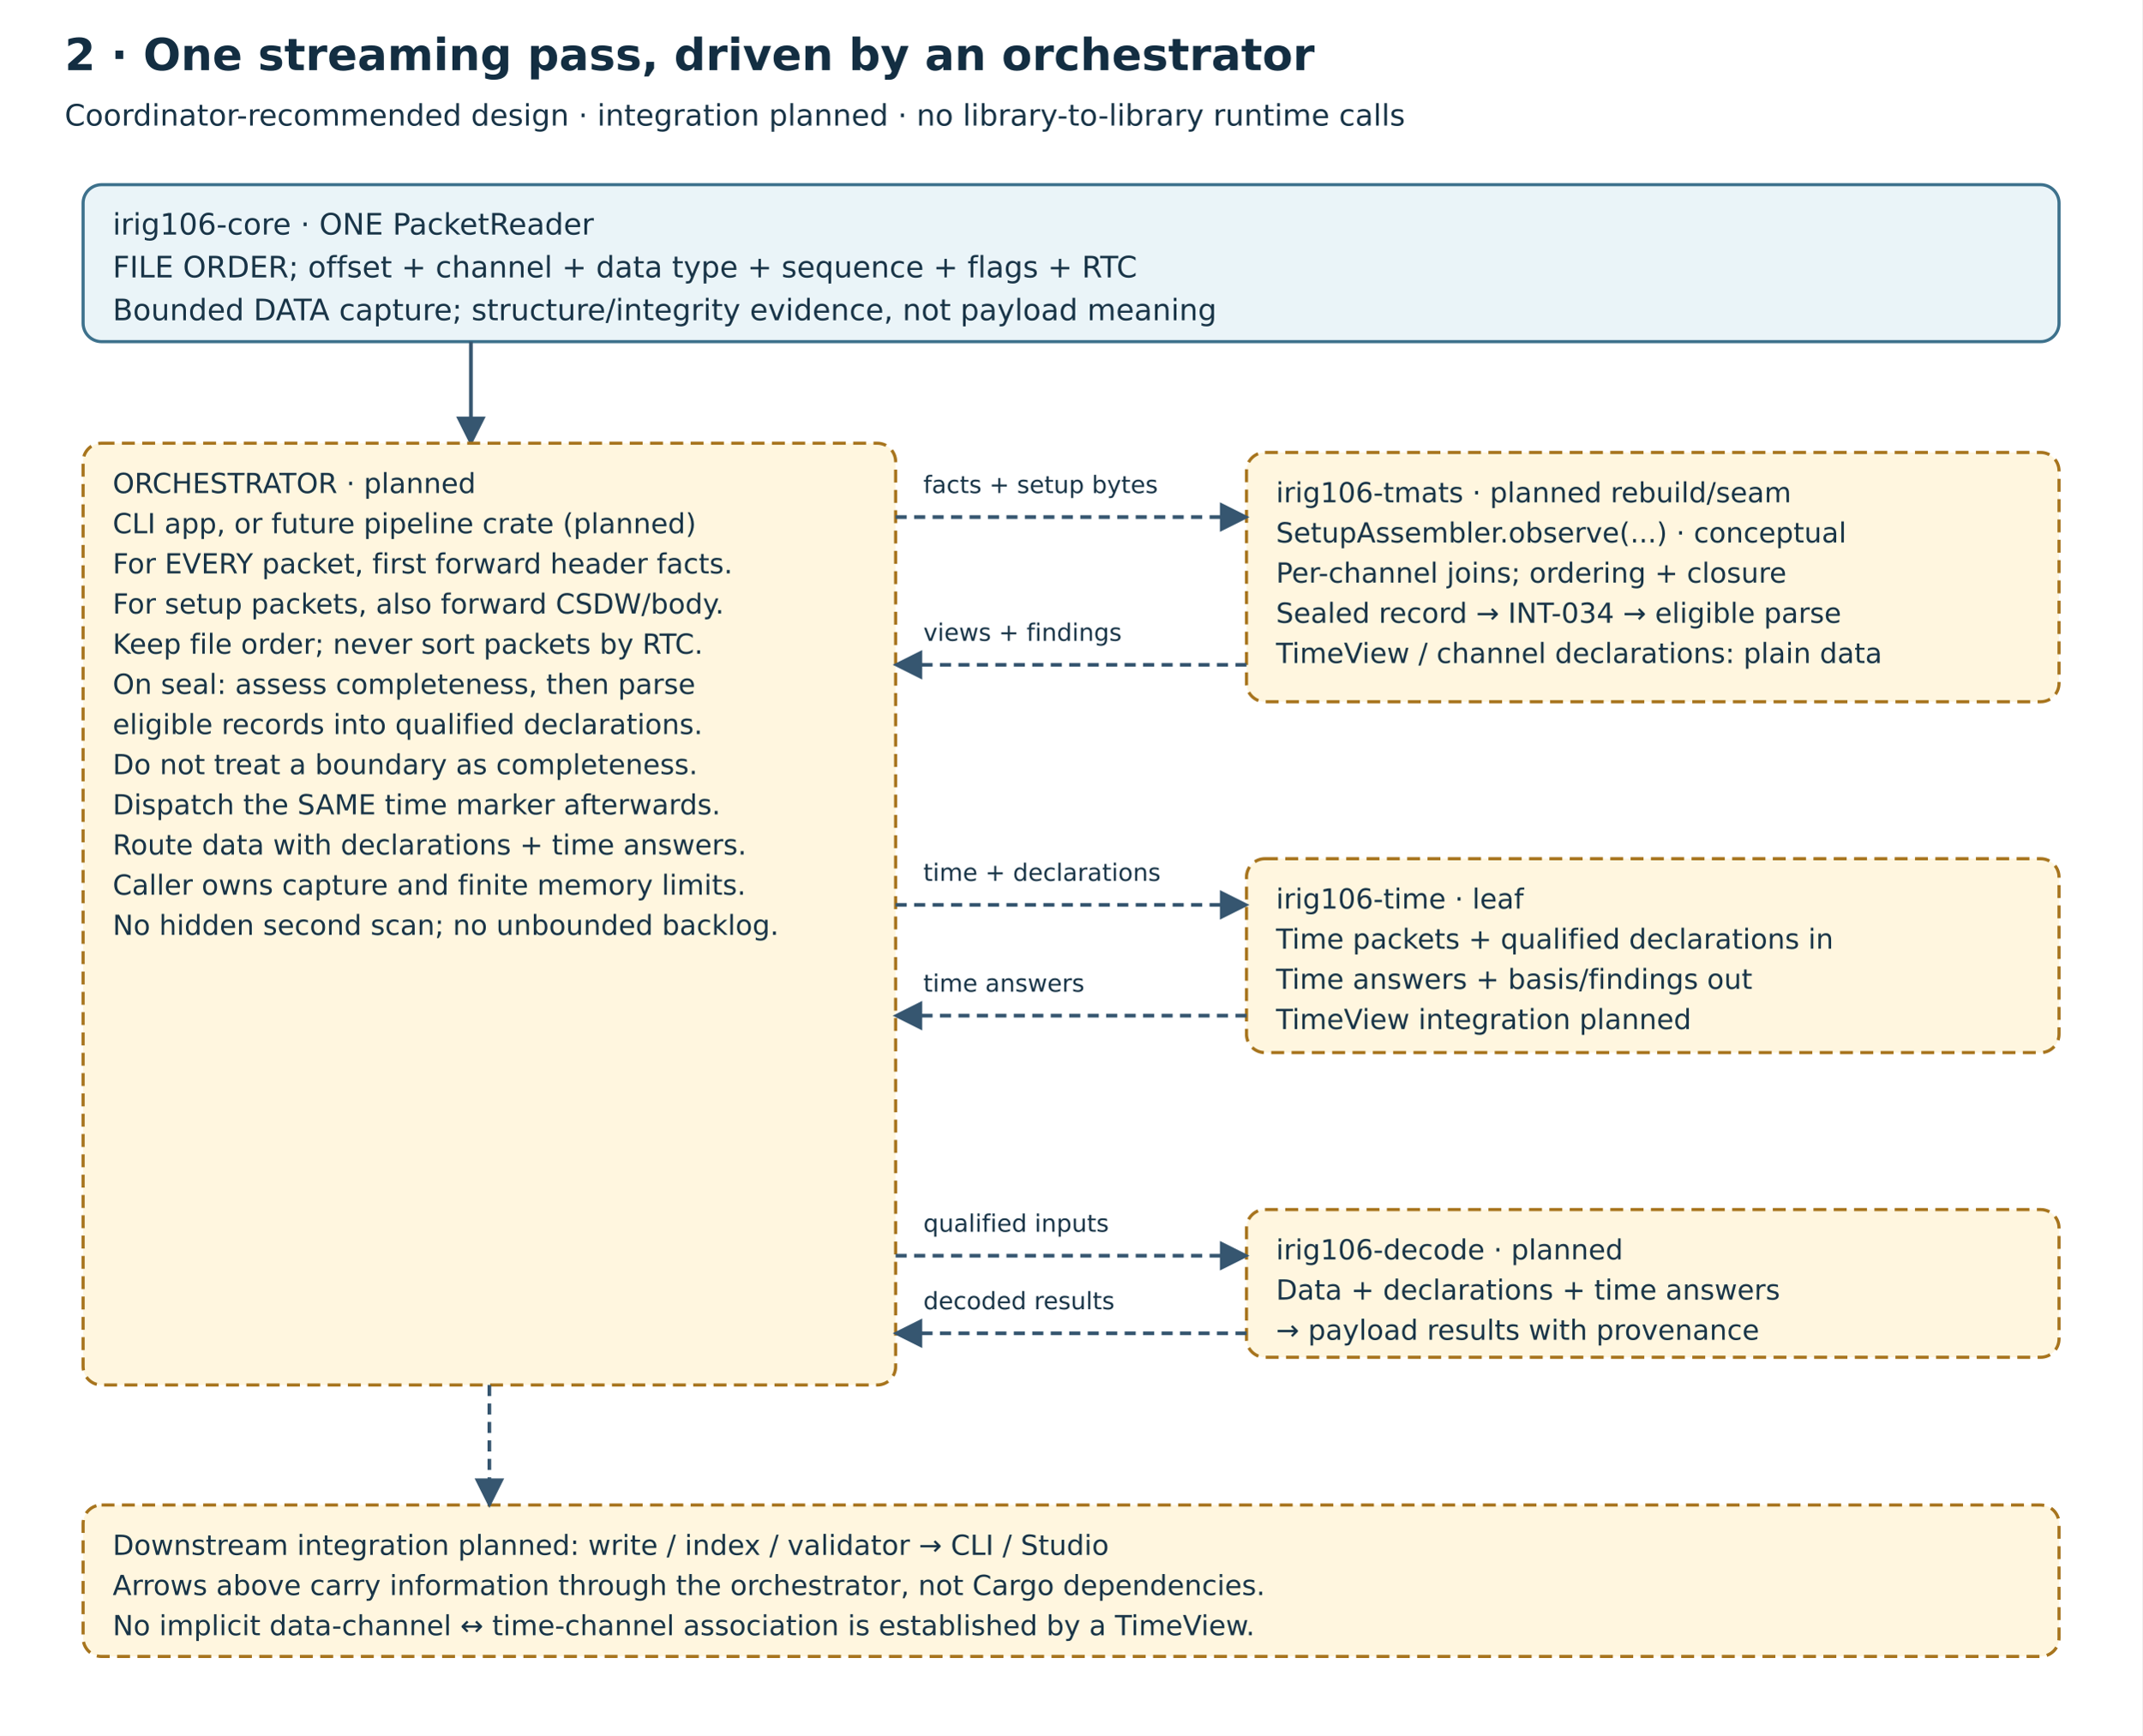
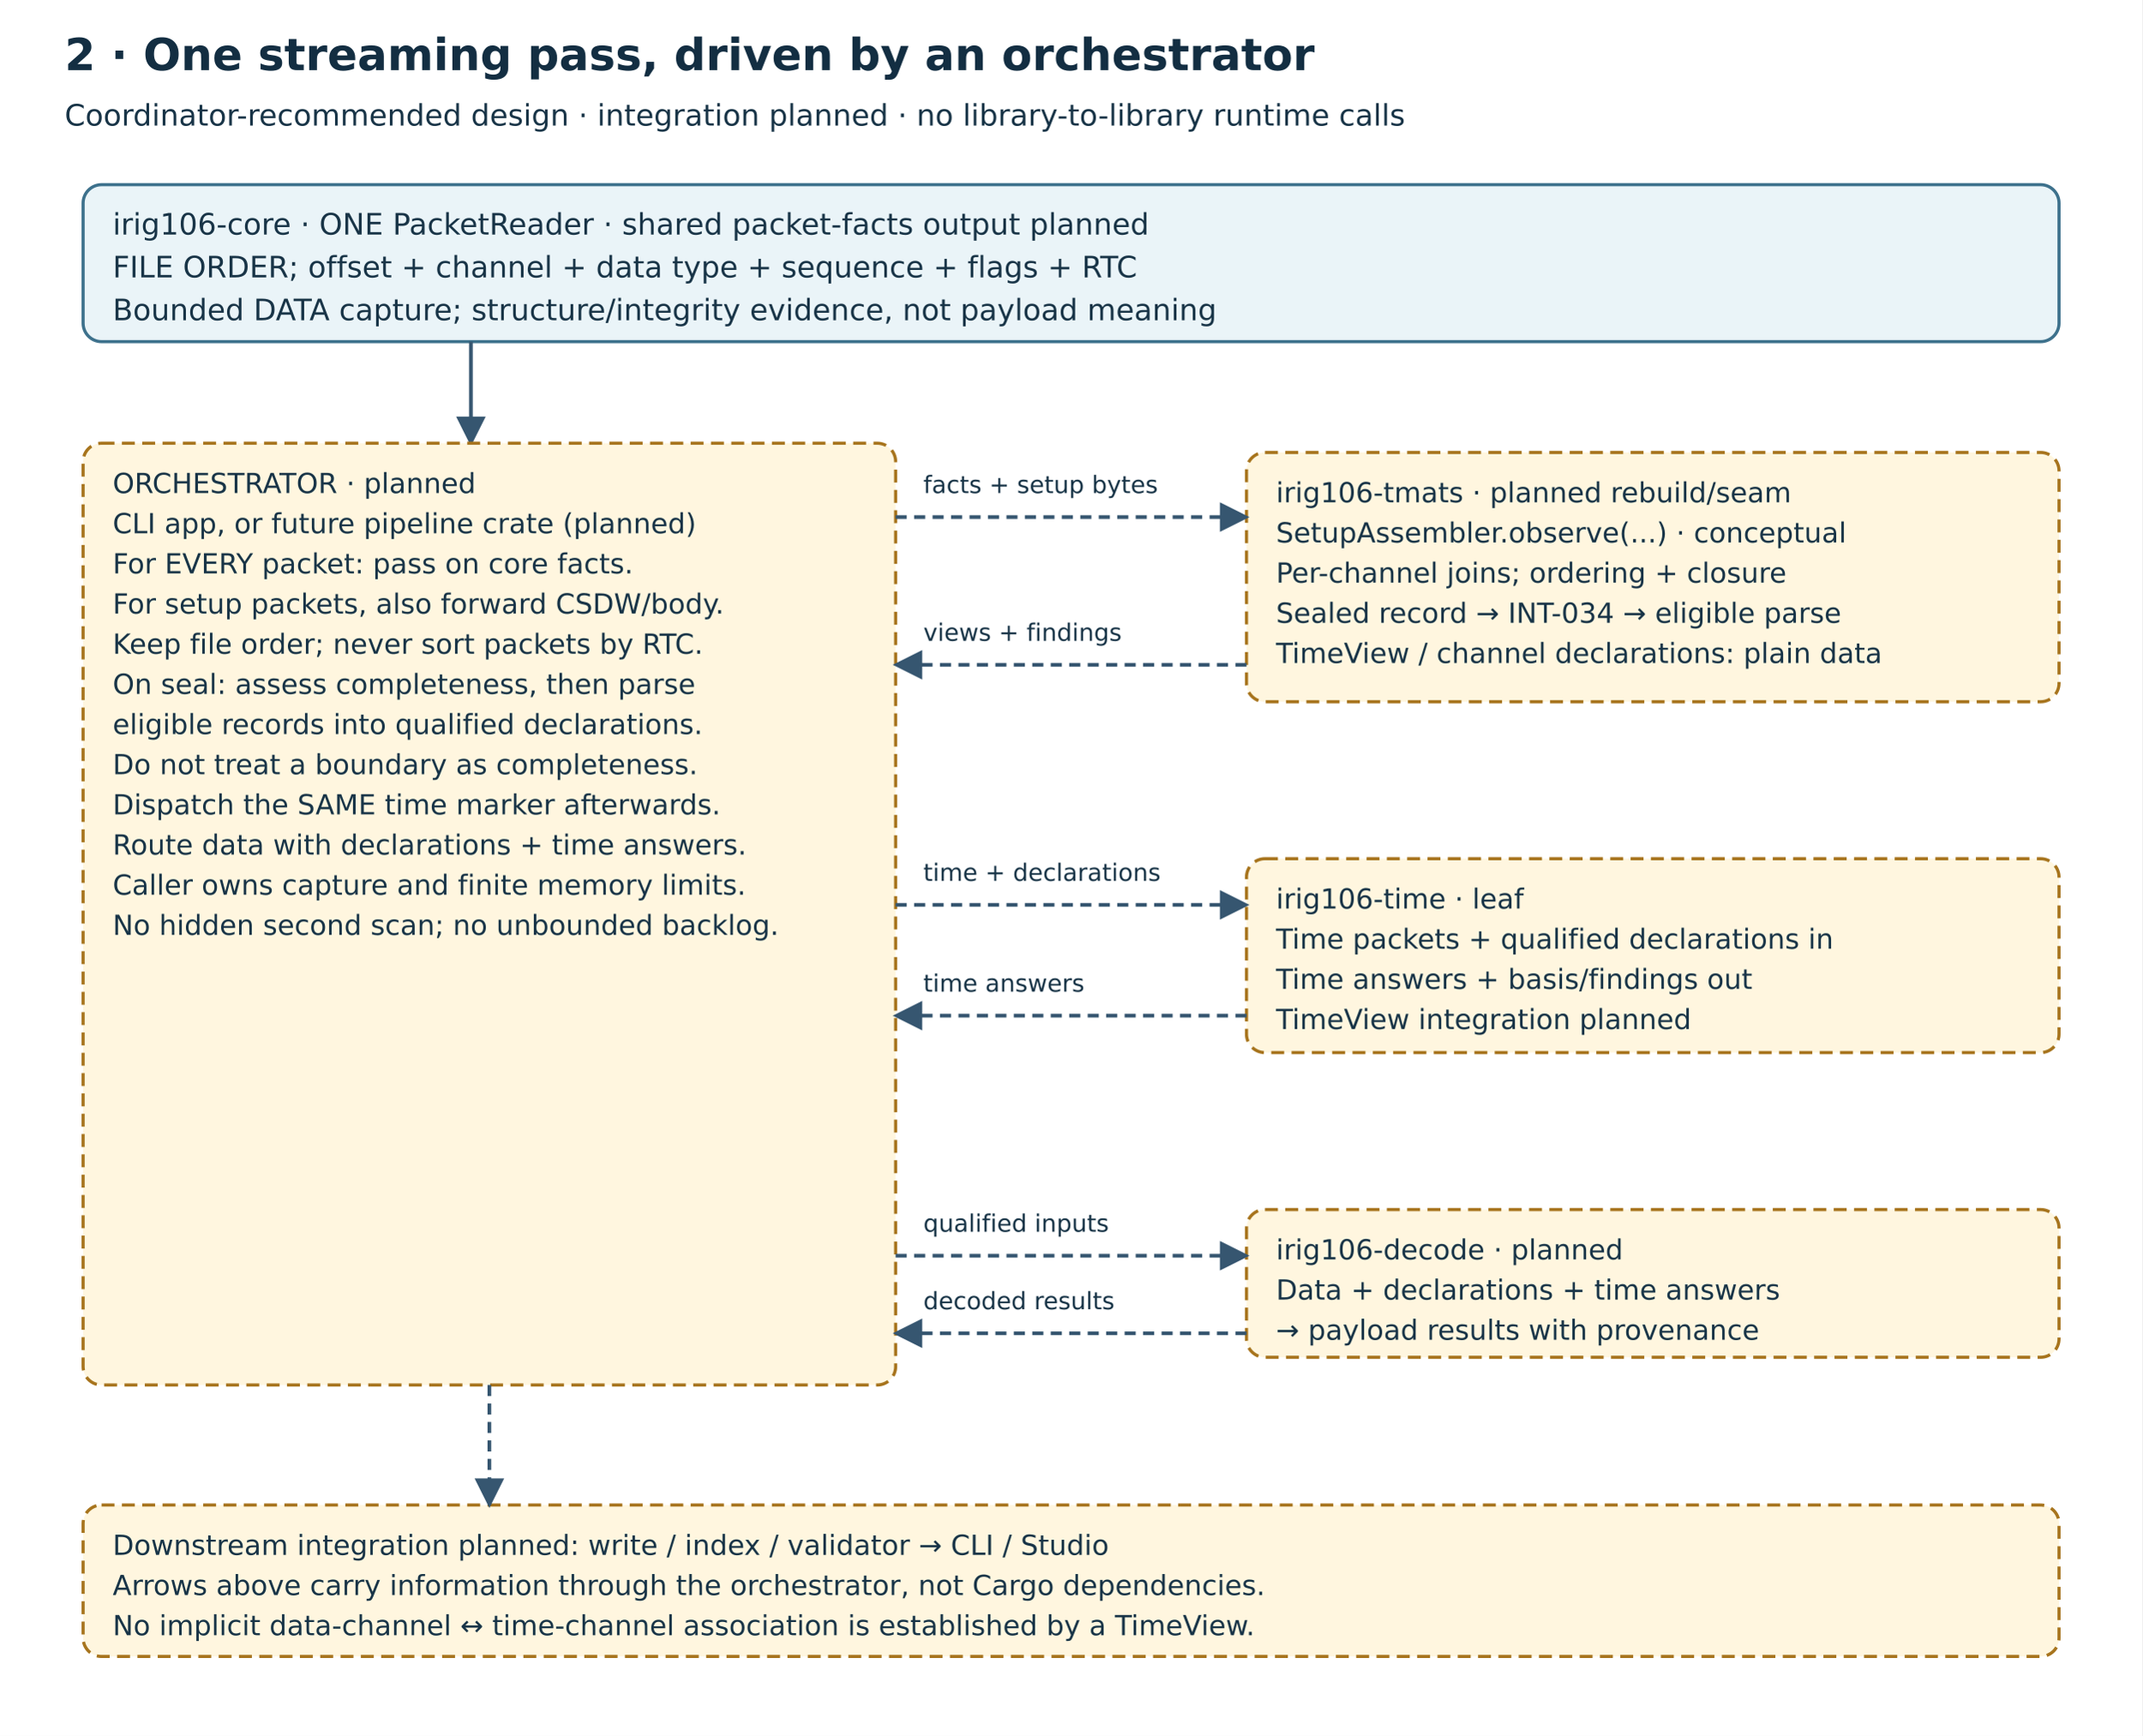
<svg xmlns="http://www.w3.org/2000/svg" width="1160" height="940" viewBox="0 0 1160 940" role="img" aria-labelledby="title desc">
  <defs>
    <marker id="arrow" viewBox="0 0 10 10" refX="9" refY="5" markerWidth="8" markerHeight="8" orient="auto-start-reverse">
      <path d="M 0 0 L 10 5 L 0 10 z" fill="#365670" />
    </marker>
  </defs>
  <rect width="1160" height="940" fill="#fff" />
  <text x="35" y="38" font-family="DejaVu Sans, sans-serif" font-size="24" fill="#132e42" font-weight="bold">
    <tspan x="35" dy="0">2 · One streaming pass, driven by an orchestrator</tspan>
  </text>
  <text x="35" y="68" font-family="DejaVu Sans, sans-serif" font-size="16" fill="#183447">
    <tspan x="35" dy="0">Coordinator-recommended design · integration planned · no library-to-library runtime calls</tspan>
  </text>
  <rect x="45" y="100" width="1070" height="85" rx="10" fill="#eaf4f8" stroke="#3d718c" stroke-width="1.7" />
  <text x="61" y="127" font-family="DejaVu Sans, sans-serif" font-size="16" fill="#183447">
-     <tspan x="61" dy="0">irig106-core · ONE PacketReader</tspan>
+     <tspan x="61" dy="0">irig106-core · ONE PacketReader · shared packet-facts output planned</tspan>
    <tspan x="61" dy="23.2">FILE ORDER; offset + channel + data type + sequence + flags + RTC</tspan>
    <tspan x="61" dy="23.2">Bounded DATA capture; structure/integrity evidence, not payload meaning</tspan>
  </text>
  <path d="M255 185 V240" fill="none" stroke="#365670" stroke-width="2" marker-end="url(#arrow)" />
  <rect x="45" y="240" width="440" height="510" rx="10" fill="#fff6df" stroke="#a7741d" stroke-width="1.7" stroke-dasharray="7 4" />
  <text x="61" y="267" font-family="DejaVu Sans, sans-serif" font-size="15" fill="#183447">
    <tspan x="61" dy="0">ORCHESTRATOR · planned</tspan>
    <tspan x="61" dy="21.75">CLI app, or future pipeline crate (planned)</tspan>
    <tspan x="61" dy="21.75" />
-     <tspan x="61" dy="21.75">For EVERY packet, first forward header facts.</tspan>
+     <tspan x="61" dy="21.75">For EVERY packet: pass on core facts.</tspan>
    <tspan x="61" dy="21.75">For setup packets, also forward CSDW/body.</tspan>
    <tspan x="61" dy="21.75">Keep file order; never sort packets by RTC.</tspan>
    <tspan x="61" dy="21.75" />
    <tspan x="61" dy="21.75">On seal: assess completeness, then parse</tspan>
    <tspan x="61" dy="21.75">eligible records into qualified declarations.</tspan>
    <tspan x="61" dy="21.75">Do not treat a boundary as completeness.</tspan>
    <tspan x="61" dy="21.75" />
    <tspan x="61" dy="21.75">Dispatch the SAME time marker afterwards.</tspan>
    <tspan x="61" dy="21.75">Route data with declarations + time answers.</tspan>
    <tspan x="61" dy="21.75" />
    <tspan x="61" dy="21.75">Caller owns capture and finite memory limits.</tspan>
    <tspan x="61" dy="21.75">No hidden second scan; no unbounded backlog.</tspan>
  </text>
  <rect x="675" y="245" width="440" height="135" rx="10" fill="#fff6df" stroke="#a7741d" stroke-width="1.7" stroke-dasharray="7 4" />
  <text x="691" y="272" font-family="DejaVu Sans, sans-serif" font-size="15" fill="#183447">
    <tspan x="691" dy="0">irig106-tmats · planned rebuild/seam</tspan>
    <tspan x="691" dy="21.75">SetupAssembler.observe(...) · conceptual</tspan>
    <tspan x="691" dy="21.75">Per-channel joins; ordering + closure</tspan>
    <tspan x="691" dy="21.75">Sealed record → INT-034 → eligible parse</tspan>
    <tspan x="691" dy="21.75">TimeView / channel declarations: plain data</tspan>
  </text>
  <path d="M485 280 H675" fill="none" stroke="#365670" stroke-width="2" marker-end="url(#arrow)" stroke-dasharray="6 4" />
  <text x="500" y="267" font-family="DejaVu Sans, sans-serif" font-size="13" fill="#183447">
    <tspan x="500" dy="0">facts + setup bytes</tspan>
  </text>
  <path d="M675 360 H485" fill="none" stroke="#365670" stroke-width="2" marker-end="url(#arrow)" stroke-dasharray="6 4" />
  <text x="500" y="347" font-family="DejaVu Sans, sans-serif" font-size="13" fill="#183447">
    <tspan x="500" dy="0">views + findings</tspan>
  </text>
  <rect x="675" y="465" width="440" height="105" rx="10" fill="#fff6df" stroke="#a7741d" stroke-width="1.7" stroke-dasharray="7 4" />
  <text x="691" y="492" font-family="DejaVu Sans, sans-serif" font-size="15" fill="#183447">
    <tspan x="691" dy="0">irig106-time · leaf</tspan>
    <tspan x="691" dy="21.75">Time packets + qualified declarations in</tspan>
    <tspan x="691" dy="21.75">Time answers + basis/findings out</tspan>
    <tspan x="691" dy="21.75">TimeView integration planned</tspan>
  </text>
  <path d="M485 490 H675" fill="none" stroke="#365670" stroke-width="2" marker-end="url(#arrow)" stroke-dasharray="6 4" />
  <text x="500" y="477" font-family="DejaVu Sans, sans-serif" font-size="13" fill="#183447">
    <tspan x="500" dy="0">time + declarations</tspan>
  </text>
  <path d="M675 550 H485" fill="none" stroke="#365670" stroke-width="2" marker-end="url(#arrow)" stroke-dasharray="6 4" />
  <text x="500" y="537" font-family="DejaVu Sans, sans-serif" font-size="13" fill="#183447">
    <tspan x="500" dy="0">time answers</tspan>
  </text>
  <rect x="675" y="655" width="440" height="80" rx="10" fill="#fff6df" stroke="#a7741d" stroke-width="1.7" stroke-dasharray="7 4" />
  <text x="691" y="682" font-family="DejaVu Sans, sans-serif" font-size="15" fill="#183447">
    <tspan x="691" dy="0">irig106-decode · planned</tspan>
    <tspan x="691" dy="21.75">Data + declarations + time answers</tspan>
    <tspan x="691" dy="21.75">→ payload results with provenance</tspan>
  </text>
  <path d="M485 680 H675" fill="none" stroke="#365670" stroke-width="2" marker-end="url(#arrow)" stroke-dasharray="6 4" />
  <text x="500" y="667" font-family="DejaVu Sans, sans-serif" font-size="13" fill="#183447">
    <tspan x="500" dy="0">qualified inputs</tspan>
  </text>
  <path d="M675 722 H485" fill="none" stroke="#365670" stroke-width="2" marker-end="url(#arrow)" stroke-dasharray="6 4" />
  <text x="500" y="709" font-family="DejaVu Sans, sans-serif" font-size="13" fill="#183447">
    <tspan x="500" dy="0">decoded results</tspan>
  </text>
  <rect x="45" y="815" width="1070" height="82" rx="10" fill="#fff6df" stroke="#a7741d" stroke-width="1.7" stroke-dasharray="7 4" />
  <text x="61" y="842" font-family="DejaVu Sans, sans-serif" font-size="15" fill="#183447">
    <tspan x="61" dy="0">Downstream integration planned: write / index / validator → CLI / Studio</tspan>
    <tspan x="61" dy="21.75">Arrows above carry information through the orchestrator, not Cargo dependencies.</tspan>
    <tspan x="61" dy="21.75">No implicit data-channel ↔ time-channel association is established by a TimeView.</tspan>
  </text>
  <path d="M265 750 V815" fill="none" stroke="#365670" stroke-width="2" marker-end="url(#arrow)" stroke-dasharray="6 4" />
</svg>
